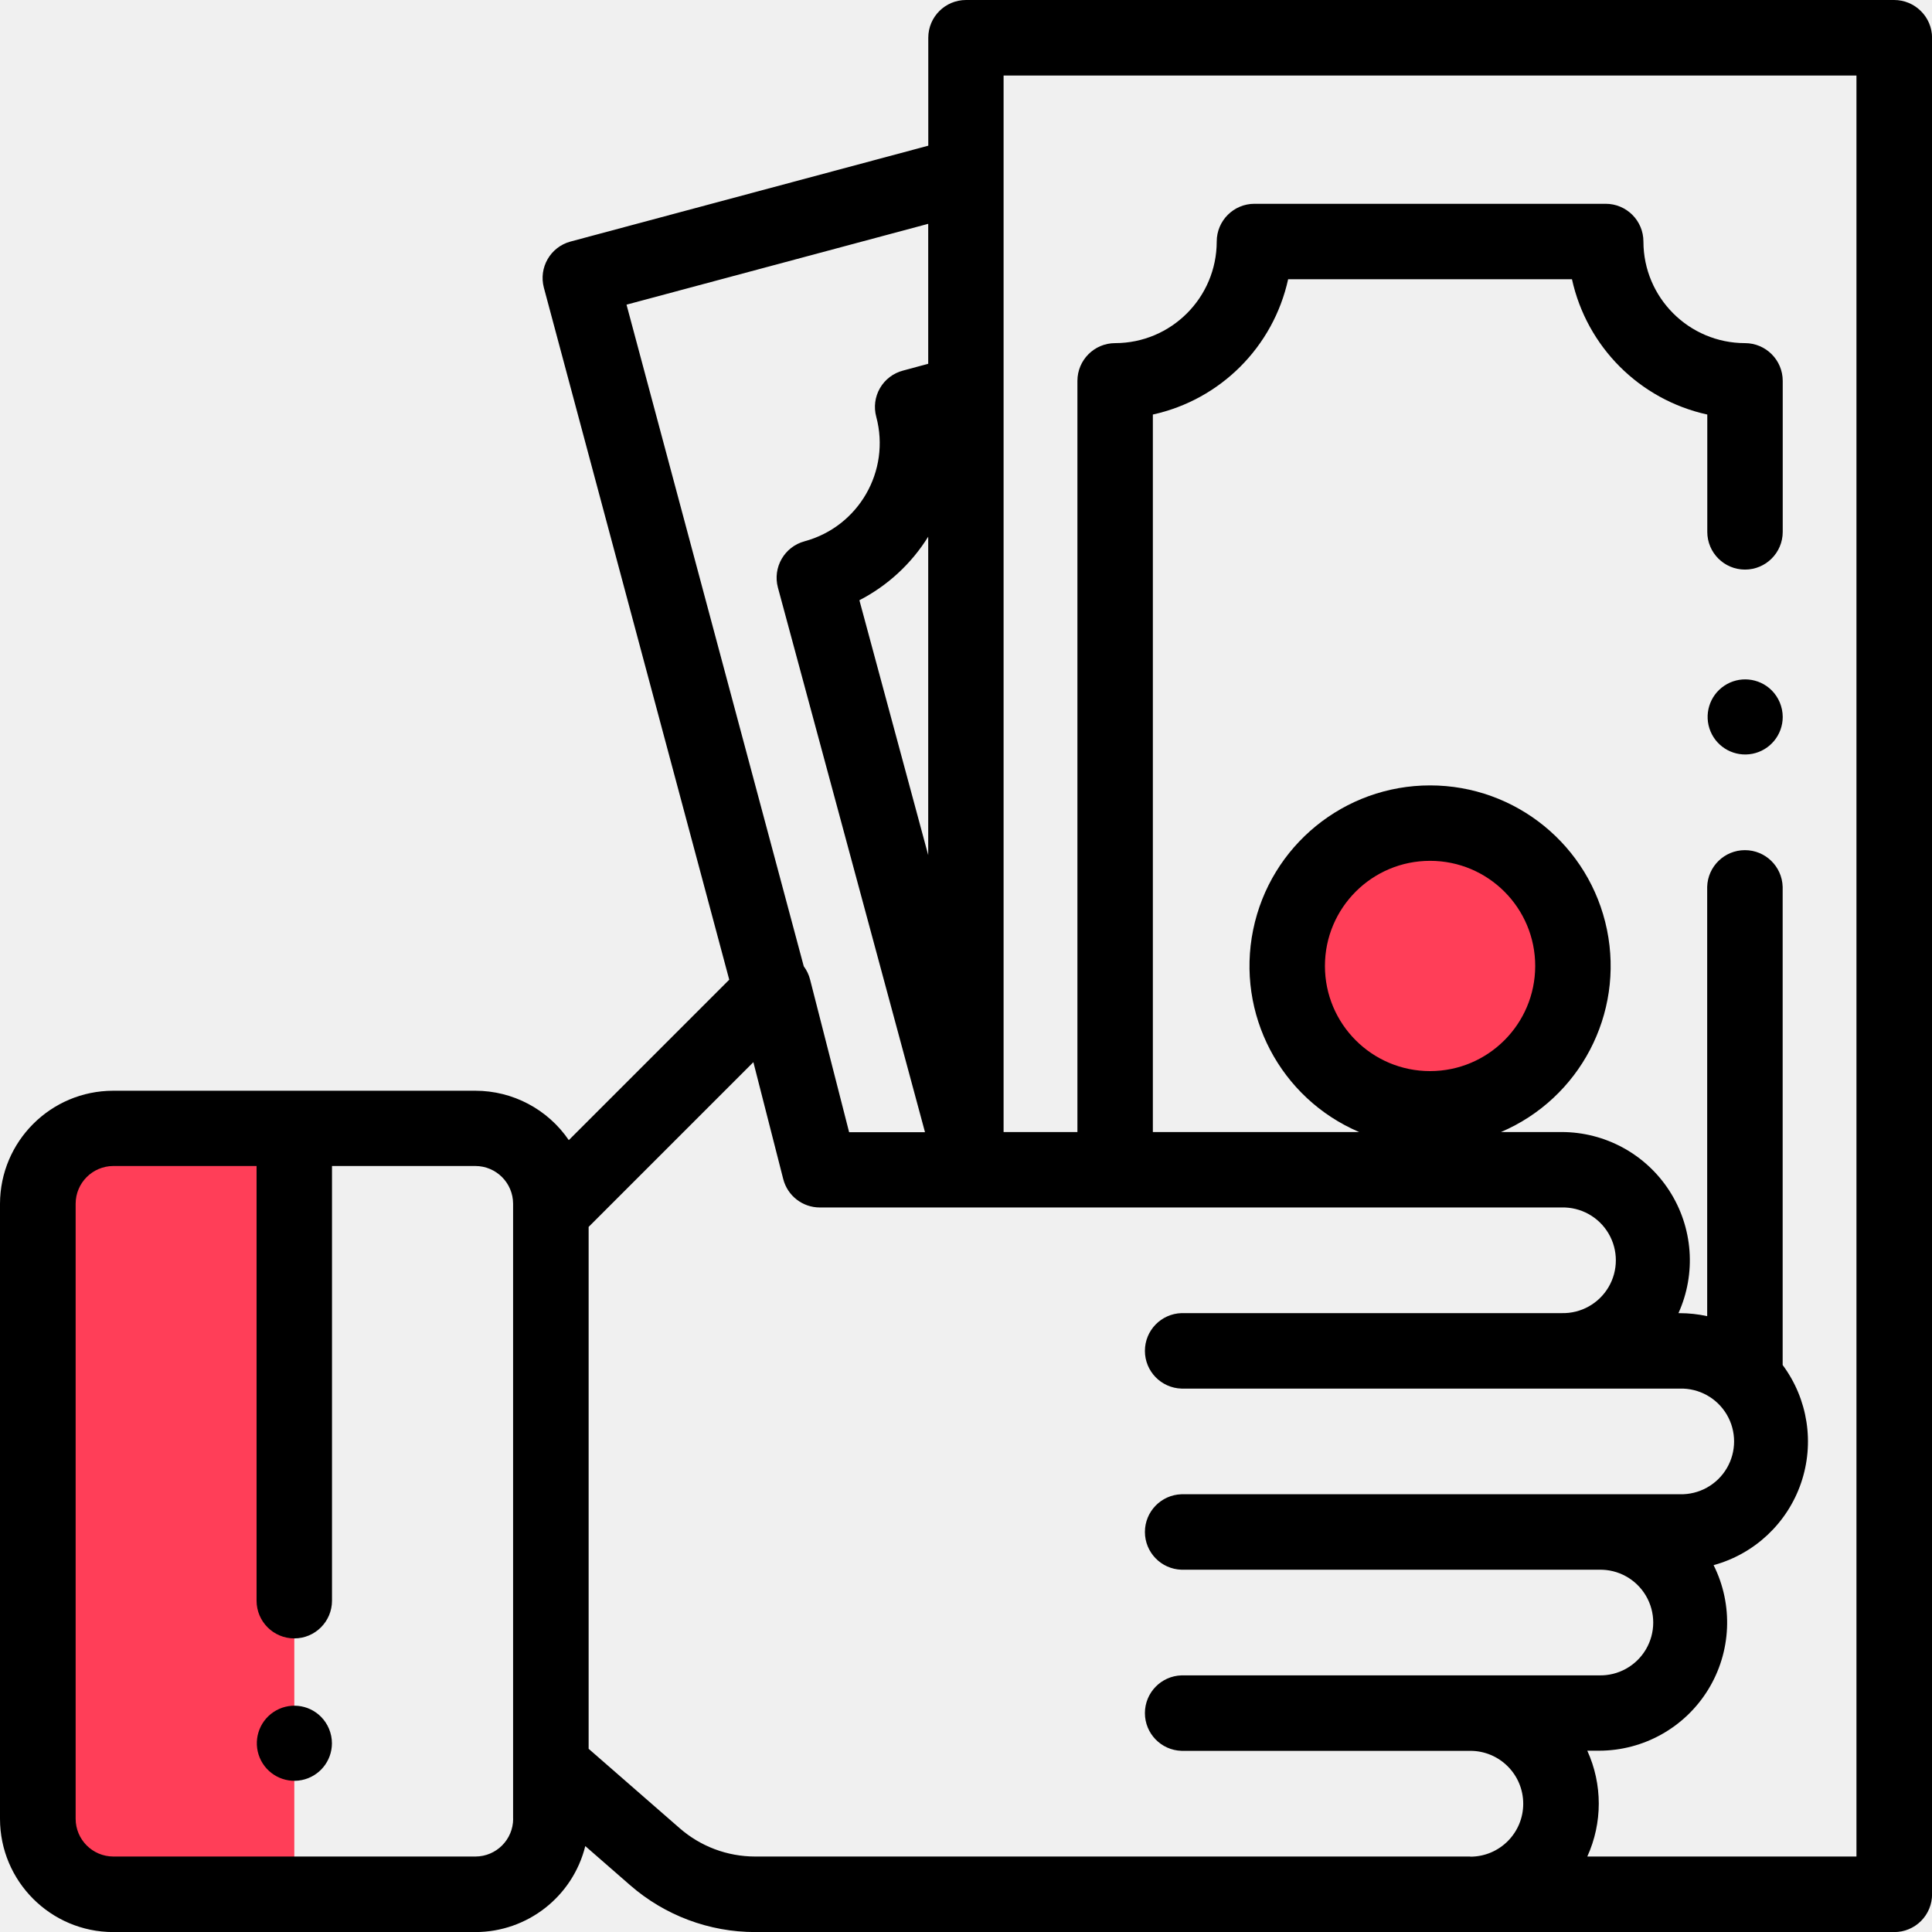
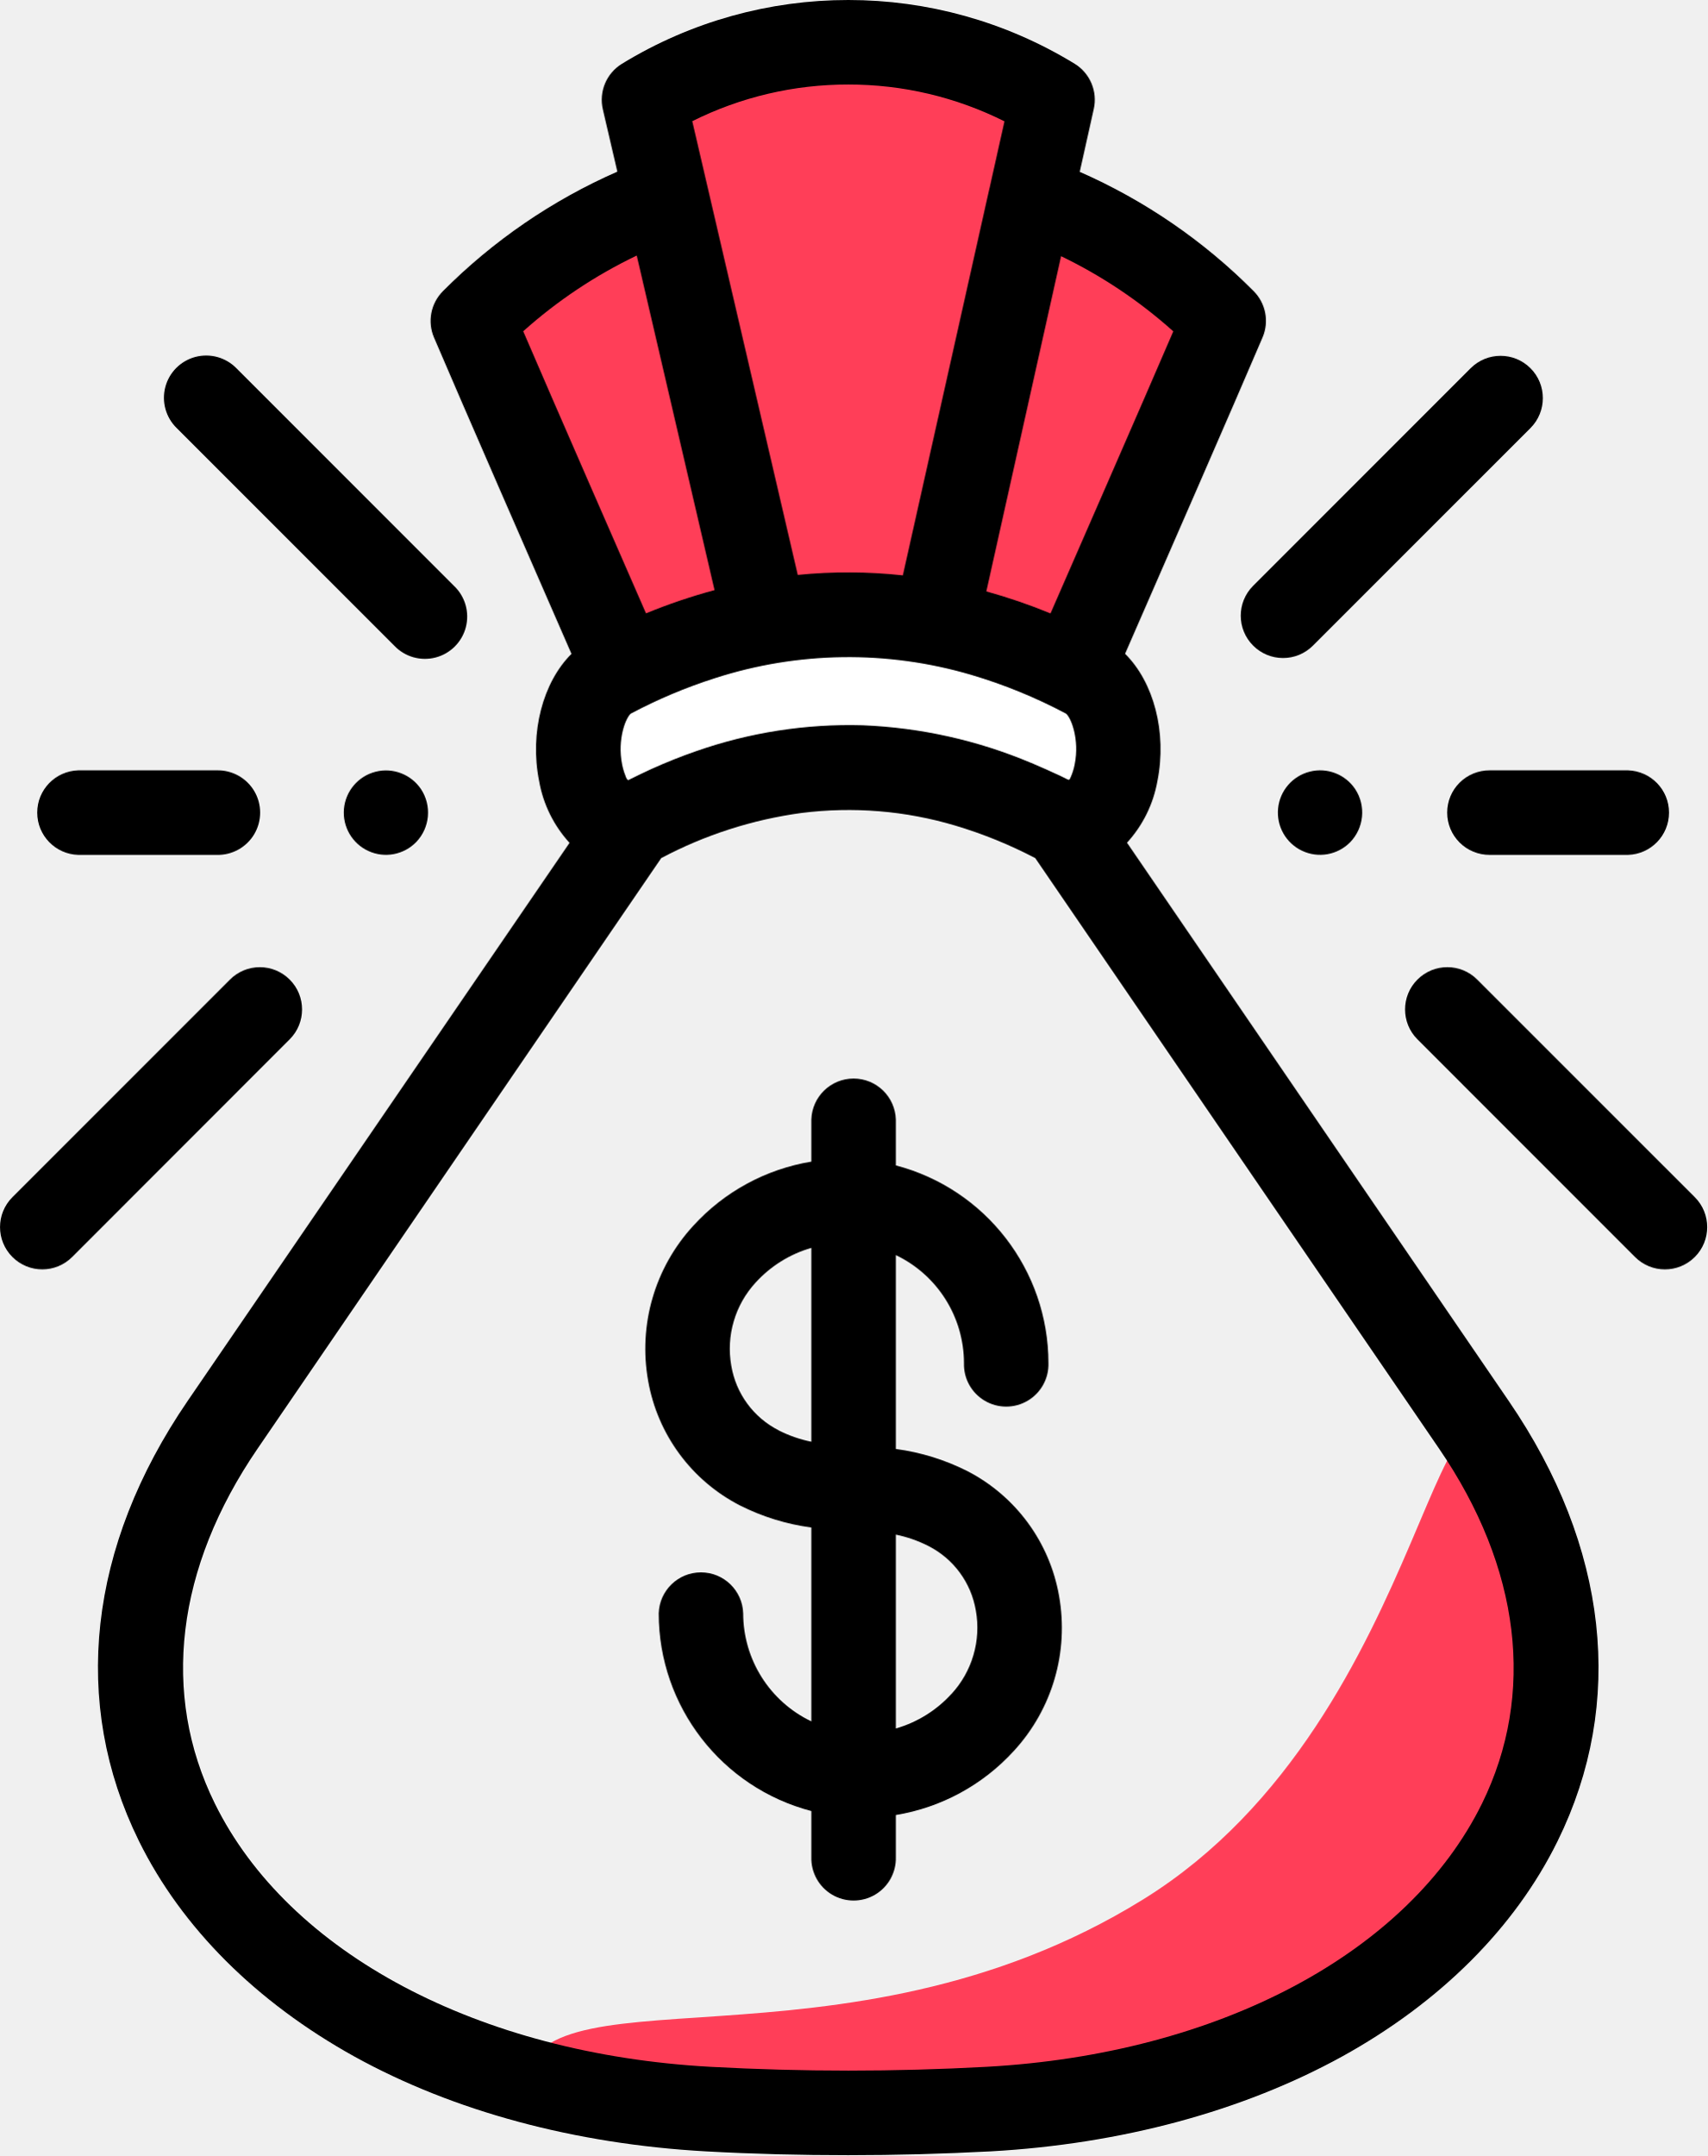
- <svg xmlns="http://www.w3.org/2000/svg" viewBox="0 0 565.96 565.98">
+ <svg xmlns="http://www.w3.org/2000/svg" viewBox="0 0 449.24 566.93">
  <defs>
-     <style>.cls-1{fill:#ff3e58;}</style>
+     <style>.cls-1{fill:#ff3e58;}.cls-2{fill:#fff;}</style>
  </defs>
  <g id="Layer_2" data-name="Layer 2">
-     <g id="Layer_1-2" data-name="Layer 1">
-       <circle class="cls-1" cx="418.94" cy="282.99" r="40.19" />
-       <rect class="cls-1" x="12.66" y="326.6" width="73.56" height="230.02" rx="10.55" ry="10.55" />
-       <path d="M94,502.89a11,11,0,1,0,3.24,7.82A11.09,11.09,0,0,0,94,502.89Z" />
-       <path d="M519,202.22a11,11,0,1,0,3.25,7.82A11.12,11.12,0,0,0,519,202.22Z" />
-       <path d="M562.72,3.24A11.06,11.06,0,0,0,554.9,0H283a11.06,11.06,0,0,0-11.06,11.06V42.68L167.14,70.76a11.05,11.05,0,0,0-7.81,13.53L213.63,287l-47,47a33.15,33.15,0,0,0-27.37-14.47H33.16A33.2,33.2,0,0,0,0,352.63V532.81A33.21,33.21,0,0,0,33.16,566H139.28a33.21,33.21,0,0,0,32.18-25.19l13.15,11.47A55.71,55.71,0,0,0,221.22,566H554.91A11.06,11.06,0,0,0,566,554.92V11.05A11,11,0,0,0,562.72,3.24ZM150.33,532.81a11.07,11.07,0,0,1-11.05,11.06H33.16a11.07,11.07,0,0,1-11-11.06V352.63a11.07,11.07,0,0,1,11-11.05h42V468.92a11,11,0,0,0,22.1,0V341.58h42a11.07,11.07,0,0,1,11.05,11.05V532.81ZM183.54,89.25l88.38-23.68v41l-7.4,2a11,11,0,0,0-7.82,13.54,29.8,29.8,0,0,1-21,36.46,11.07,11.07,0,0,0-7.81,13.56l43.09,159.55H248.75l-11.44-44.73a11,11,0,0,0-1.85-3.88Zm88.38,68V250.5l-20.16-74.66A51.59,51.59,0,0,0,271.92,157.22ZM430.73,543.87H221.21a33.6,33.6,0,0,1-22.08-8.28l-26.69-23.28V359.42l48.26-48.26,8.75,34.25a11.06,11.06,0,0,0,10.71,8.32H457.49a15.48,15.48,0,1,1,0,30.95H346.13a11.06,11.06,0,0,0,0,22.11h146a15.48,15.48,0,1,1,0,30.95h-146a11.06,11.06,0,0,0,0,22.11H468.44a15.48,15.48,0,1,1,0,30.95H346.13a11.06,11.06,0,0,0,0,22.11h84.6a15.48,15.48,0,1,1,0,31Zm113.12,0H465a37.42,37.42,0,0,0,0-31h3.47A37.56,37.56,0,0,0,502,458.51a37.56,37.56,0,0,0,20.23-58.63V259.78a11.06,11.06,0,0,0-22.11,0V385.57a37.56,37.56,0,0,0-8.06-.88h-.36a37.57,37.57,0,0,0-34.24-53.06H439.72a52.9,52.9,0,1,0-41.56,0H337.73V121.44a52,52,0,0,0,39.63-39.63h83.15a52,52,0,0,0,39.64,39.63v34.37a11.05,11.05,0,1,0,22.1,0V111.58a11.06,11.06,0,0,0-11.05-11.06,29.79,29.79,0,0,1-29.76-29.76A11.06,11.06,0,0,0,470.38,59.7H367.5a11.06,11.06,0,0,0-11.06,11.06,29.79,29.79,0,0,1-29.76,29.76,11.06,11.06,0,0,0-11.05,11.06V331.63H294V22.12H543.85ZM418.94,313.78A30.8,30.8,0,1,1,449.74,283,30.82,30.82,0,0,1,418.94,313.78Z" />
+     <g id="Layer_3" data-name="Layer 3">
+       <path d="M380.83,213.76A11.12,11.12,0,0,0,392,224.88h36.42a11.12,11.12,0,0,0,0-22.23H392A11.11,11.11,0,0,0,380.83,213.76Z" />
+       <path class="cls-1" d="M398.31,391.53C378,333.92,379,451.29,300.83,499.66c-79.47,49.2-163.15,15.71-163.15,50.59,0,14.86,164.35,9.14,198.6-11.58C410.16,494,407.88,418.69,398.31,391.53Z" />
+       <path class="cls-2" d="M283.37,217.17a8.11,8.11,0,0,1-3.81-1c-35.94-19-73.94-19-109.88,0-6.47,3.42-13.42-2.34-15.52-12.89s1.44-21.88,7.91-25.3c40.92-21.67,84.18-21.67,125.11,0,6.47,3.42,10,14.75,7.91,25.3C293.4,211.77,288.56,217.17,283.37,217.17Z" />
+       <path class="cls-1" d="M272.65,52l5.74-25.72a103.11,103.11,0,0,0-107.54,0l6,25.64a139.08,139.08,0,0,0-51,32.52c11.91,28,25.44,58.54,39.88,91.72a137.39,137.39,0,0,1,37.12-12.44,123.34,123.34,0,0,1,44.76.21,137.77,137.77,0,0,1,36,12.23c14.43-33.18,28-63.75,39.88-91.72A139.21,139.21,0,0,0,272.65,52Z" />
+       <path d="M329.78,169.84a11.11,11.11,0,0,0,15.72,0l57.26-57.25A11.12,11.12,0,0,0,387,96.87l-57.25,57.25A11.12,11.12,0,0,0,329.78,169.84Z" />
+       <path d="M446,314.94l-57.26-57.25A11.11,11.11,0,1,0,373,273.4l57.25,57.26A11.12,11.12,0,0,0,446,314.94Z" />
+       <path d="M103.74,169.84a11.12,11.12,0,1,0,15.72-15.72L62.21,96.87a11.12,11.12,0,1,0-15.73,15.72Z" />
+       <path d="M76.23,257.69a11.1,11.1,0,0,0-15.72,0L3.26,314.94A11.12,11.12,0,1,0,19,330.66L76.23,273.4A11.11,11.11,0,0,0,76.23,257.69Z" />
+       <path d="M296.58,221.68a32.44,32.44,0,0,0,8-16.22c2.56-12.86-1-26.05-8.51-33.48,9.05-20.71,29.38-67.24,36.18-83.22a11.1,11.1,0,0,0-2.37-12.21A149.3,149.3,0,0,0,284.14,45.2l3.69-16.53a11.11,11.11,0,0,0-5-11.88,114.16,114.16,0,0,0-119.19,0,11.12,11.12,0,0,0-5,12l3.81,16.36a149.48,149.48,0,0,0-45.88,31.42,11.1,11.1,0,0,0-2.37,12.21c6.81,16,27.13,62.51,36.18,83.22-7.48,7.43-11.07,20.62-8.51,33.48a32.34,32.34,0,0,0,8,16.24L49.37,368.54c-26.19,38.27-30.75,79.37-12.83,115.73C47.77,507.05,67.39,526.65,93.27,541c26.13,14.43,58.09,23,92.44,24.94,12.44.69,25.06,1,37.51,1s25.07-.35,37.51-1C295.07,564,327,555.38,353.16,541c25.89-14.3,45.51-33.9,56.73-56.68,17.92-36.36,13.36-77.46-12.83-115.73Zm-25.25-21A127,127,0,0,0,227,190.79a122.11,122.11,0,0,0-43.9,6.84c-3.91,1.35-7.75,2.9-11.52,4.59-1.95.88-3.87,1.82-5.79,2.77-.48.23-.46.33-.78,0a3.33,3.33,0,0,1-.45-1,16.43,16.43,0,0,1-.86-2.93c-1.31-6.61,1-12.3,2.3-13.34a134.41,134.41,0,0,1,22.14-9.32,114.25,114.25,0,0,1,67.38-.89,134.65,134.65,0,0,1,25,10.21c1.3,1,3.61,6.73,2.29,13.34a15.28,15.28,0,0,1-1.08,3.44c-.27.57-.28.79-.87.5l-1.86-.92C276.46,202.91,273.91,201.75,271.33,200.67ZM308.76,87.16c-7.2,16.79-29.2,67.06-32.31,74.2h0a149.17,149.17,0,0,0-16.89-5.79l19.67-88.18A126.76,126.76,0,0,1,308.76,87.16ZM223.22,22.23a91.51,91.51,0,0,1,41.11,9.69l-3.87,17.32c0,.1-.06.2-.08.3L237.59,151.35a133.19,133.19,0,0,0-27.66-.12L182.17,31.88A91.61,91.61,0,0,1,223.22,22.23Zm-55.66,45,20.47,88a150.45,150.45,0,0,0-17.91,6.06l-.13.05c-3.12-7.12-25.11-57.39-32.31-74.2A127,127,0,0,1,167.56,67.22ZM390,474.44c-19.39,39.35-69.38,65.89-130.45,69.26-12,.66-24.24,1-36.28,1s-24.26-.34-36.29-1c-61.07-3.37-111.06-29.91-130.45-69.26-14.21-28.83-10.22-62,11.24-93.35L174,225.73a110.47,110.47,0,0,1,36.89-11.87,98.36,98.36,0,0,1,40.54,3.33,118.66,118.66,0,0,1,21,8.54L378.71,381.09C400.17,412.45,404.16,445.6,390,474.44Z" />
+       <path d="M254.58,387a59.08,59.08,0,0,0-18.84-5.83v-51a31.5,31.5,0,0,1,17.93,28.4,11.12,11.12,0,1,0,22.23,0,53.8,53.8,0,0,0-40.16-52V294.51a11.12,11.12,0,0,0-22.23,0v11.07a53.87,53.87,0,0,0-31.08,16.88,47.77,47.77,0,0,0-11.87,40.79A45.74,45.74,0,0,0,194.67,396a58.92,58.92,0,0,0,18.84,5.83v51a31.51,31.51,0,0,1-17.94-28.41,11.12,11.12,0,0,0-22.23,0,53.8,53.8,0,0,0,40.17,52v12.09a11.12,11.12,0,1,0,22.23,0V477.47a53.9,53.9,0,0,0,31.07-16.88,47.76,47.76,0,0,0,11.88-40.78A45.79,45.79,0,0,0,254.58,387Zm-49.66-10.73a23.36,23.36,0,0,1-12.48-17,25.7,25.7,0,0,1,6.44-21.92,31.67,31.67,0,0,1,14.63-9.08v51A34.12,34.12,0,0,1,204.92,376.29Zm45.44,69.35a31.59,31.59,0,0,1-14.62,9.08v-51a34,34,0,0,1,8.58,3,23.37,23.37,0,0,1,12.48,17A25.7,25.7,0,0,1,250.36,445.64Z" />
+       <path d="M356.64,207.6a11.11,11.11,0,1,0-1.38,14A11.21,11.21,0,0,0,356.64,207.6Z" />
+       <path d="M20.58,224.88H57a11.12,11.12,0,1,0,0-22.23H20.58a11.12,11.12,0,0,0,0,22.23Z" />
+       <path d="M110.79,207.6a11.1,11.1,0,1,0-1.26,13.9A11.2,11.2,0,0,0,110.79,207.6Z" />
    </g>
  </g>
</svg>
